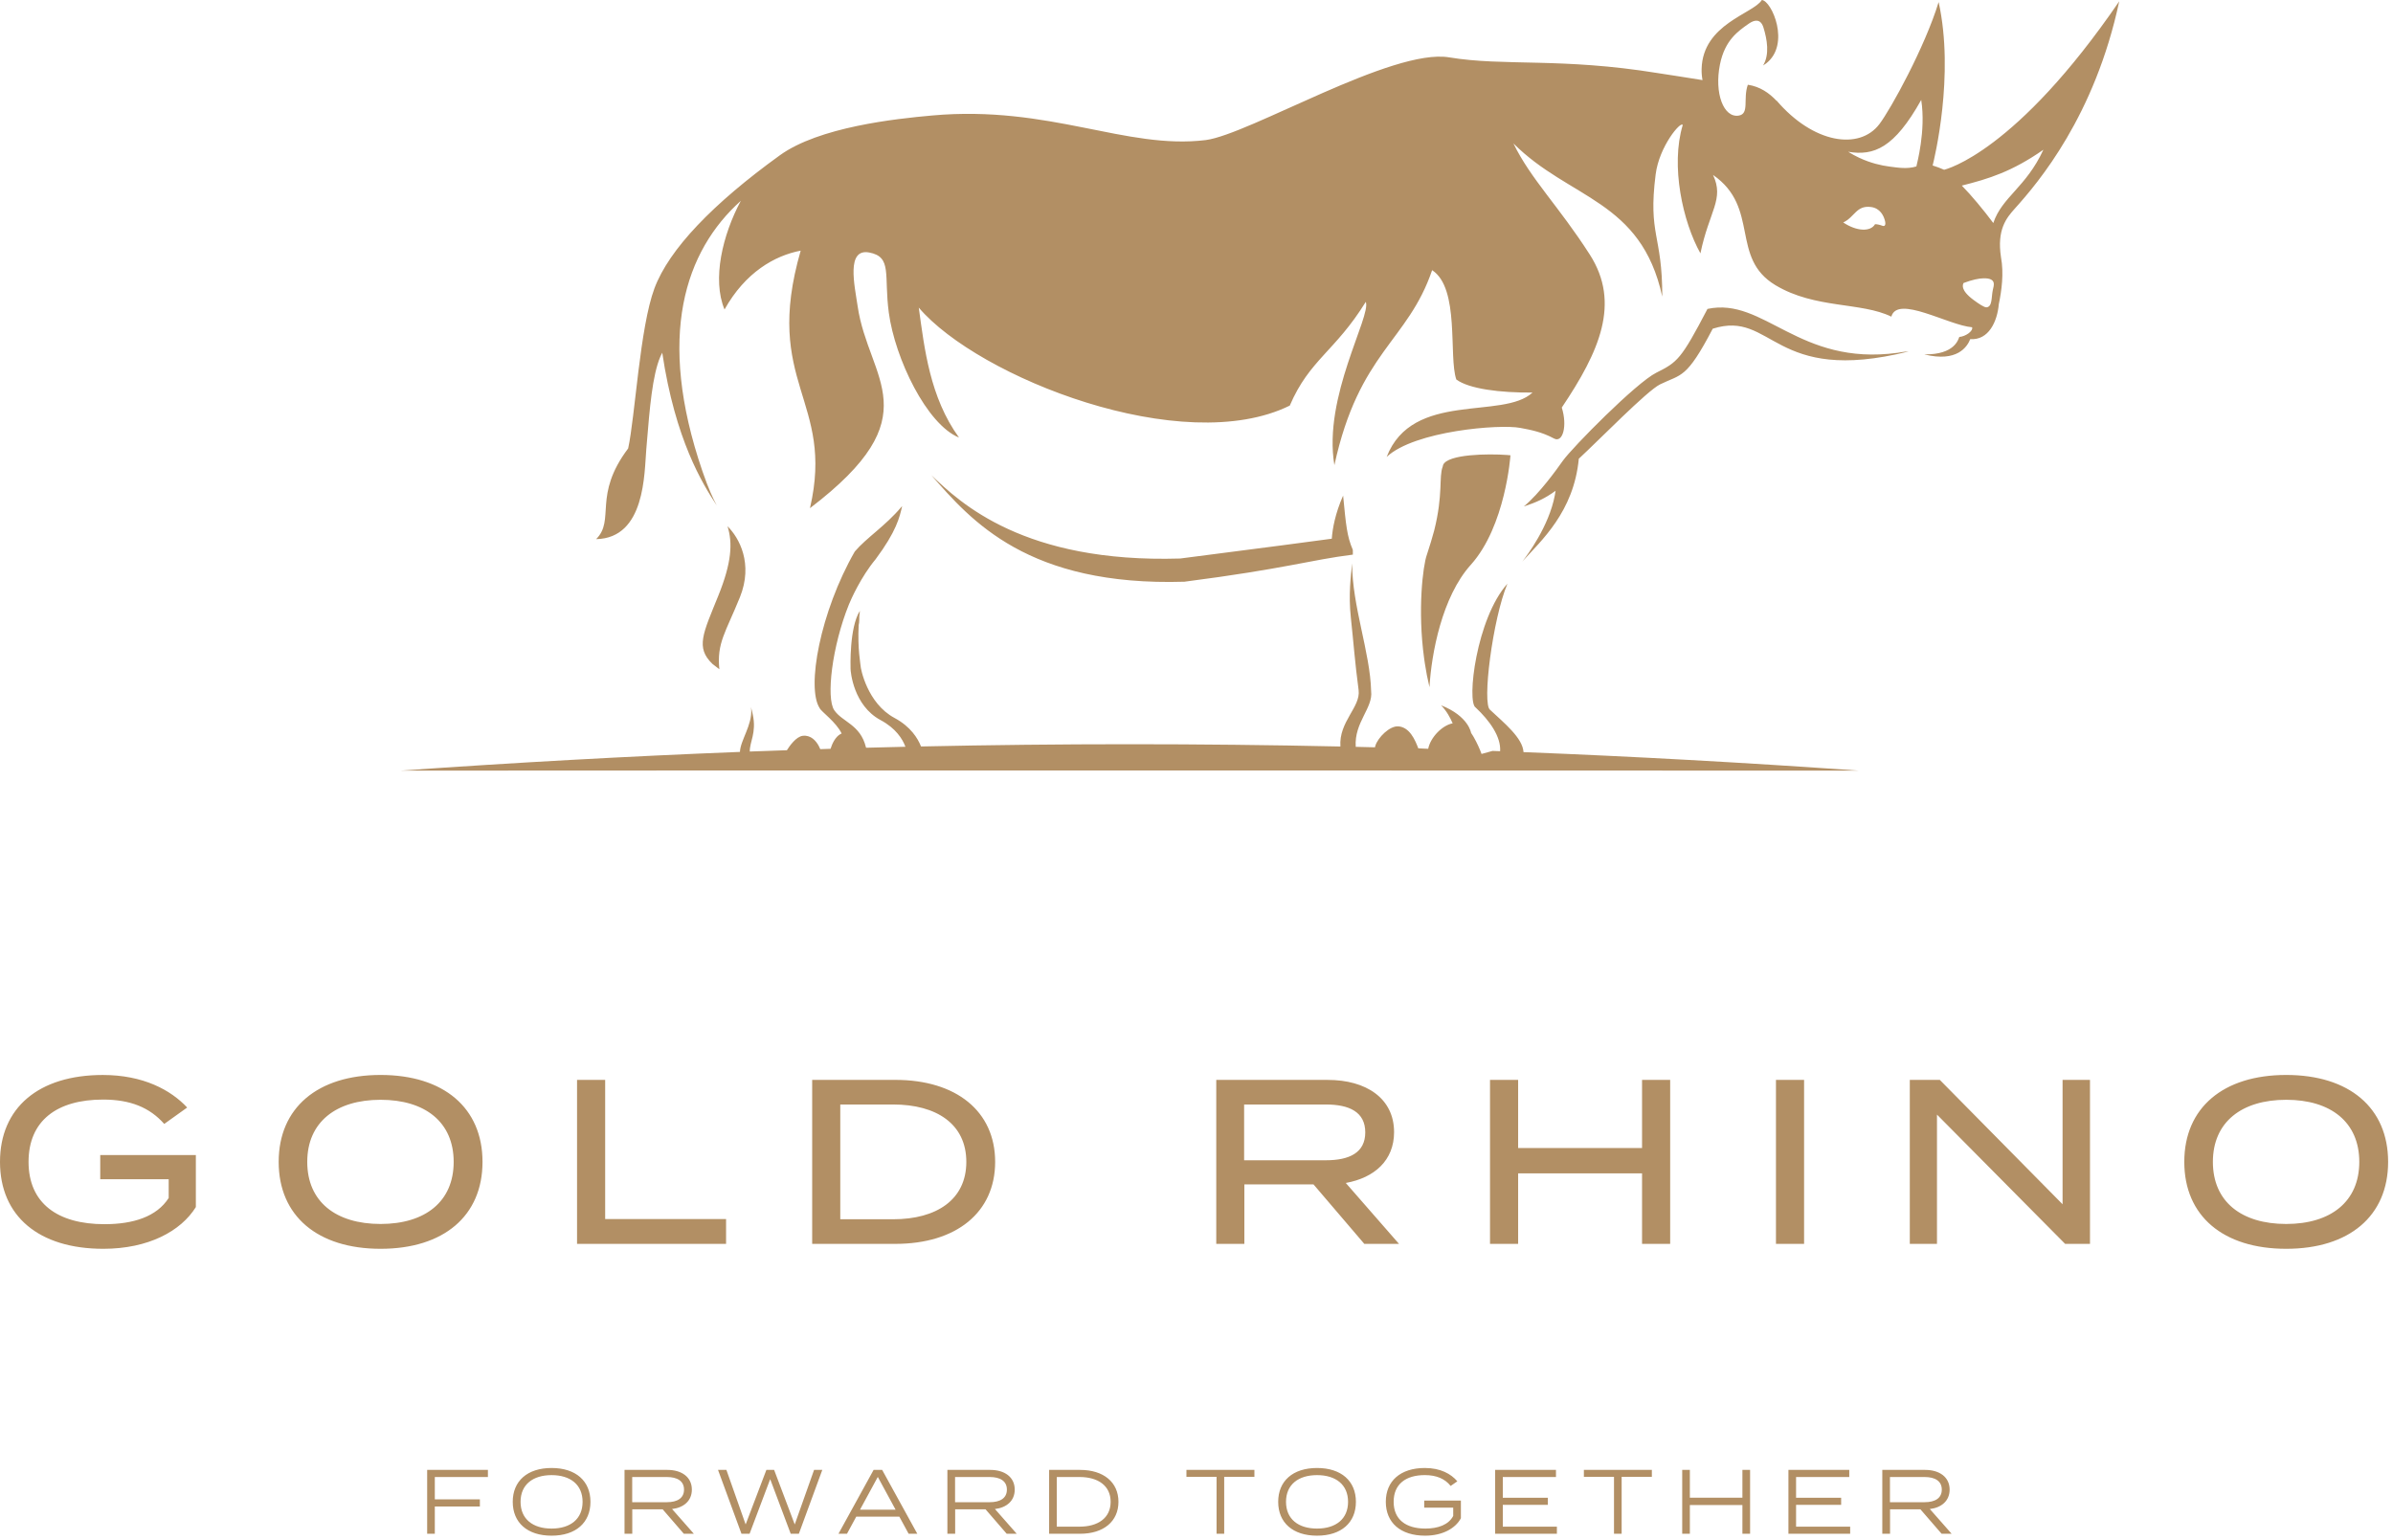
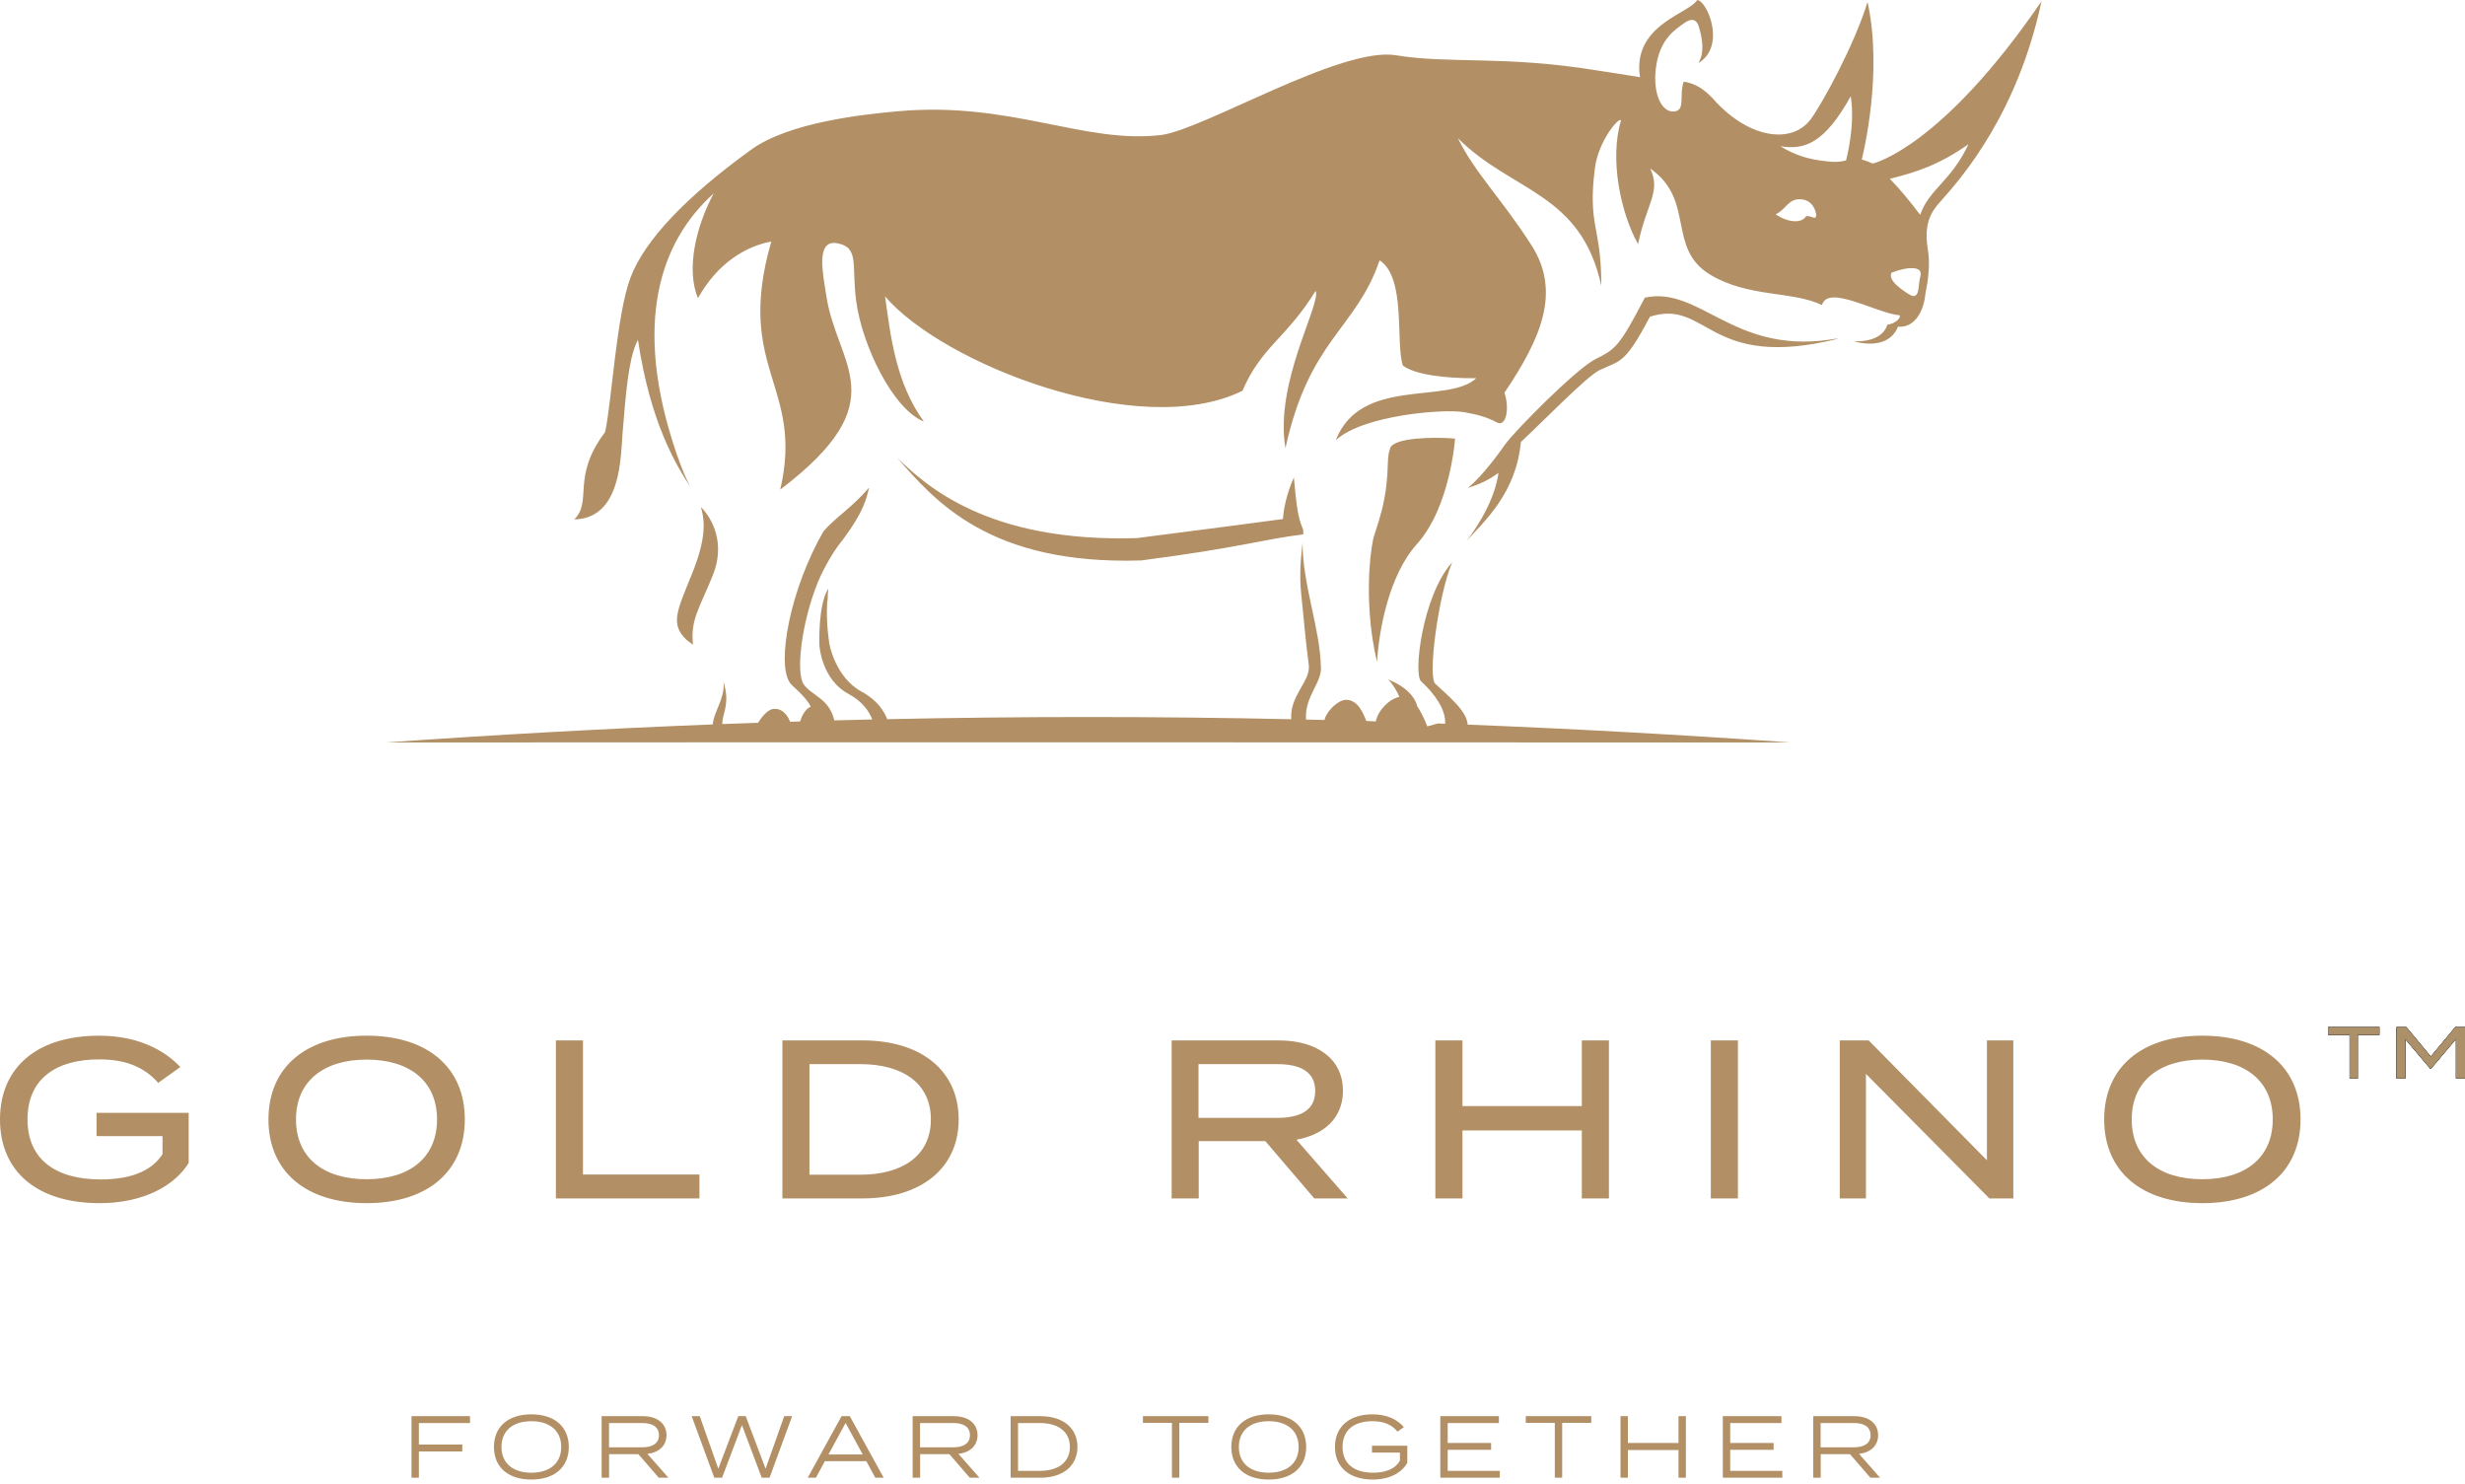
- <svg xmlns="http://www.w3.org/2000/svg" width="101px" height="65px" viewBox="0 0 101 65" version="1.1">
-   <g id="🗄-Symbols" stroke="none" stroke-width="1" fill="none" fill-rule="evenodd">
-     <g id="Logos-/-Rhino-(Negative)" transform="translate(-13, -1)" fill="#B28F64">
-       <path d="M36.28,62.964 C37.305,62.964 37.921,63.515 37.921,64.392 C37.921,65.271 37.305,65.821 36.28,65.821 C35.257,65.821 34.641,65.271 34.641,64.392 C34.641,63.515 35.257,62.964 36.28,62.964 Z M68.588,62.964 C69.612,62.964 70.228,63.515 70.228,64.392 C70.228,65.271 69.612,65.821 68.588,65.821 C67.564,65.821 66.948,65.271 66.948,64.392 C66.948,63.515 67.564,62.964 68.588,62.964 Z M73.137,62.964 C73.797,62.964 74.239,63.21 74.509,63.526 L74.227,63.722 C73.985,63.418 73.627,63.264 73.137,63.264 C72.333,63.264 71.821,63.645 71.821,64.392 C71.821,65.139 72.337,65.521 73.161,65.521 C73.696,65.521 74.135,65.363 74.335,64.989 L74.335,64.638 L73.111,64.638 L73.111,64.339 L74.659,64.339 L74.659,65.085 C74.435,65.505 73.897,65.821 73.149,65.821 C72.107,65.821 71.49,65.27 71.49,64.392 C71.49,63.514 72.107,62.964 73.137,62.964 Z M91.051,63.045 L91.051,63.345 L88.806,63.345 L88.806,64.22 L90.708,64.22 L90.708,64.519 L88.806,64.519 L88.806,65.44 L91.089,65.44 L91.089,65.74 L88.483,65.74 L88.483,63.045 L91.051,63.045 Z M65.944,63.045 L65.944,63.338 L64.669,63.338 L64.669,65.74 L64.347,65.74 L64.347,63.338 L63.075,63.338 L63.075,63.045 L65.944,63.045 Z M50.233,63.045 L51.716,65.74 L51.35,65.74 L50.957,65.017 L49.14,65.017 L48.748,65.74 L48.389,65.74 L49.872,63.045 L50.233,63.045 Z M82.719,63.045 L82.719,63.338 L81.444,63.338 L81.444,65.74 L81.121,65.74 L81.121,63.338 L79.85,63.338 L79.85,63.045 L82.719,63.045 Z M78.672,63.045 L78.672,63.345 L76.428,63.345 L76.428,64.22 L78.33,64.22 L78.33,64.519 L76.428,64.519 L76.428,65.44 L78.711,65.44 L78.711,65.74 L76.105,65.74 L76.105,63.045 L78.672,63.045 Z M94.254,63.045 C94.855,63.045 95.287,63.345 95.287,63.877 C95.287,64.346 94.948,64.639 94.451,64.696 L95.371,65.74 L94.948,65.74 L94.054,64.708 L92.772,64.708 L92.772,65.74 L92.445,65.74 L92.445,63.045 L94.254,63.045 Z M84.323,63.045 L84.323,64.219 L86.541,64.219 L86.541,63.045 L86.865,63.045 L86.865,65.74 L86.541,65.74 L86.541,64.527 L84.323,64.527 L84.323,65.74 L84,65.74 L84,63.045 L84.323,63.045 Z M33.593,63.045 L33.593,63.345 L31.352,63.345 L31.352,64.289 L33.254,64.289 L33.254,64.589 L31.352,64.589 L31.352,65.74 L31.029,65.74 L31.029,63.045 L33.593,63.045 Z M41.169,63.045 C41.769,63.045 42.201,63.345 42.201,63.877 C42.201,64.346 41.862,64.639 41.365,64.696 L42.285,65.74 L41.862,65.74 L40.969,64.708 L39.686,64.708 L39.686,65.74 L39.359,65.74 L39.359,63.045 L41.169,63.045 Z M58.59,63.045 C59.576,63.045 60.206,63.564 60.206,64.392 C60.206,65.22 59.576,65.74 58.59,65.74 L57.28,65.74 L57.28,63.045 L58.59,63.045 Z M54.796,63.045 C55.397,63.045 55.828,63.345 55.828,63.877 C55.828,64.346 55.489,64.639 54.993,64.696 L55.912,65.74 L55.489,65.74 L54.596,64.708 L53.314,64.708 L53.314,65.74 L52.986,65.74 L52.986,63.045 L54.796,63.045 Z M43.659,63.045 L44.471,65.347 L45.346,63.045 L45.673,63.045 L46.543,65.347 L47.359,63.045 L47.706,63.045 L46.717,65.74 L46.373,65.74 L45.507,63.434 L44.637,65.74 L44.295,65.74 L43.305,63.045 L43.659,63.045 Z M68.588,63.265 C67.794,63.265 67.278,63.669 67.278,64.392 C67.278,65.117 67.794,65.521 68.588,65.521 C69.381,65.521 69.897,65.117 69.897,64.392 C69.897,63.669 69.381,63.265 68.588,63.265 Z M36.28,63.265 C35.487,63.265 34.971,63.669 34.971,64.392 C34.971,65.117 35.487,65.521 36.28,65.521 C37.074,65.521 37.589,65.117 37.589,64.392 C37.589,63.669 37.074,63.265 36.28,63.265 Z M58.566,63.345 L57.604,63.345 L57.604,65.44 L58.566,65.44 C59.333,65.44 59.876,65.082 59.876,64.392 C59.876,63.703 59.333,63.345 58.566,63.345 Z M50.049,63.341 L49.298,64.724 L50.8,64.724 L50.049,63.341 Z M54.773,63.345 L53.31,63.345 L53.31,64.408 L54.773,64.408 C55.208,64.408 55.497,64.242 55.497,63.877 C55.497,63.511 55.208,63.345 54.773,63.345 Z M41.146,63.345 L39.683,63.345 L39.683,64.408 L41.146,64.408 C41.581,64.408 41.87,64.242 41.87,63.877 C41.87,63.511 41.581,63.345 41.146,63.345 Z M94.231,63.345 L92.768,63.345 L92.768,64.408 L94.231,64.408 C94.666,64.408 94.956,64.242 94.956,63.877 C94.956,63.511 94.666,63.345 94.231,63.345 Z M109.493,46.374 C112.153,46.374 113.794,47.76 113.794,50.043 C113.794,52.327 112.153,53.712 109.493,53.712 C106.832,53.712 105.191,52.327 105.191,50.043 C105.191,47.76 106.832,46.374 109.493,46.374 Z M29.064,46.374 C31.723,46.374 33.365,47.76 33.365,50.043 C33.365,52.327 31.723,53.712 29.064,53.712 C26.404,53.712 24.762,52.327 24.762,50.043 C24.762,47.76 26.404,46.374 29.064,46.374 Z M17.34,46.375 C19.041,46.375 20.208,47.007 20.9,47.749 L19.932,48.441 C19.318,47.749 18.507,47.413 17.35,47.413 C15.403,47.413 14.205,48.303 14.205,50.043 C14.205,51.783 15.423,52.673 17.41,52.673 C18.625,52.673 19.615,52.357 20.12,51.566 L20.12,50.775 L17.231,50.775 L17.231,49.756 L21.266,49.756 L21.266,51.951 C20.633,52.969 19.259,53.712 17.36,53.712 C14.631,53.712 13,52.327 13,50.043 C13,47.759 14.631,46.375 17.34,46.375 Z M69.04,46.583 C70.652,46.583 71.839,47.354 71.839,48.788 C71.839,49.984 71.008,50.715 69.801,50.933 L72.047,53.504 L70.583,53.504 L68.438,50.993 L65.52,50.993 L65.52,53.504 L64.334,53.504 L64.334,46.583 L69.04,46.583 Z M38.542,46.583 L38.542,52.456 L43.645,52.456 L43.645,53.504 L37.355,53.504 L37.355,46.583 L38.542,46.583 Z M77.075,46.582 L77.075,49.459 L82.305,49.459 L82.305,46.582 L83.492,46.582 L83.492,53.504 L82.305,53.504 L82.305,50.528 L77.075,50.528 L77.075,53.504 L75.888,53.504 L75.888,46.582 L77.075,46.582 Z M50.789,46.582 C53.36,46.582 55.002,47.907 55.002,50.043 C55.002,52.178 53.36,53.504 50.789,53.504 L47.279,53.504 L47.279,46.582 L50.789,46.582 Z M94.872,46.582 L100.054,51.832 L100.054,46.582 L101.211,46.582 L101.211,53.504 L100.162,53.504 L94.753,48.047 L94.753,53.504 L93.606,53.504 L93.606,46.582 L94.872,46.582 Z M89.144,46.582 L89.144,53.504 L87.957,53.504 L87.957,46.582 L89.144,46.582 Z M109.493,47.422 C107.613,47.422 106.398,48.363 106.398,50.043 C106.398,51.724 107.604,52.664 109.493,52.664 C111.371,52.664 112.577,51.724 112.577,50.043 C112.577,48.363 111.371,47.422 109.493,47.422 Z M29.064,47.422 C27.185,47.422 25.968,48.363 25.968,50.043 C25.968,51.724 27.175,52.664 29.064,52.664 C30.942,52.664 32.148,51.724 32.148,50.043 C32.148,48.363 30.942,47.422 29.064,47.422 Z M50.701,47.621 L48.465,47.621 L48.465,52.465 L50.701,52.465 C52.52,52.465 53.785,51.645 53.785,50.043 C53.785,48.44 52.52,47.621 50.701,47.621 Z M68.961,47.621 L65.51,47.621 L65.51,49.975 L68.961,49.975 C69.949,49.975 70.623,49.658 70.623,48.797 C70.623,47.937 69.949,47.621 68.961,47.621 Z M51.076,22.365 C50.967,22.839 50.837,23.422 49.956,24.606 C49.334,25.354 48.915,26.306 48.831,26.512 C48.113,28.287 47.863,30.466 48.21,30.976 C48.553,31.481 49.314,31.578 49.549,32.545 C49.548,32.544 49.549,32.545 49.55,32.547 L49.561,32.562 C50.112,32.548 50.664,32.534 51.215,32.521 C51.095,32.196 50.814,31.742 50.164,31.394 C49.021,30.781 48.899,29.352 48.899,29.229 C48.899,29.151 48.842,27.491 49.293,26.784 C49.283,26.866 49.275,26.948 49.268,27.028 C49.267,27.074 49.266,27.12 49.266,27.168 C49.266,27.245 49.257,27.319 49.241,27.391 C49.191,28.386 49.321,29.024 49.321,29.097 C49.321,29.22 49.607,30.689 50.75,31.302 C51.435,31.669 51.739,32.167 51.873,32.508 C57.73,32.383 63.6,32.381 69.574,32.51 C69.501,31.46 70.436,30.847 70.342,30.128 C70.178,28.881 70.137,28.209 70.014,27.065 C69.91,26.085 70.014,25.329 70.069,24.781 C70.066,26.576 70.833,28.547 70.87,30.169 C70.963,30.882 70.149,31.491 70.221,32.524 C70.492,32.53 70.762,32.537 71.032,32.544 L71.049,32.477 C71.158,32.13 71.655,31.627 72.026,31.66 C72.478,31.7 72.718,32.178 72.891,32.671 L72.859,32.585 C73.001,32.597 73.14,32.601 73.279,32.606 C73.377,32.117 73.878,31.611 74.312,31.532 C74.21,31.294 74.05,30.999 73.823,30.771 C73.824,30.771 73.825,30.772 73.826,30.772 C74.987,31.229 75.089,31.934 75.089,31.934 L75.089,31.934 L75.104,31.958 C75.126,31.991 75.149,32.027 75.172,32.065 L75.194,32.102 C75.198,32.109 75.202,32.116 75.206,32.123 C75.329,32.338 75.459,32.619 75.531,32.824 L75.996,32.696 C76.102,32.7 76.208,32.704 76.315,32.708 C76.355,32.098 75.875,31.42 75.28,30.863 C74.9,30.631 75.307,27.107 76.623,25.638 C76.001,27.117 75.537,30.747 75.896,30.966 C76.483,31.517 77.269,32.15 77.302,32.747 C81.922,32.929 86.627,33.189 91.457,33.528 C87.004,33.528 46.809,33.512 29.901,33.528 C34.729,33.189 39.49,32.924 44.231,32.738 C44.243,32.261 44.753,31.607 44.706,30.935 C44.703,30.904 44.698,30.873 44.694,30.842 C44.726,30.948 44.75,31.055 44.774,31.169 C44.935,31.935 44.637,32.313 44.646,32.722 L46.212,32.667 C46.321,32.493 46.601,32.089 46.885,32.058 C46.927,32.053 46.968,32.053 47.006,32.056 L47.116,32.078 C47.408,32.167 47.564,32.481 47.621,32.622 L48.056,32.607 C48.057,32.604 48.058,32.6 48.059,32.597 C48.072,32.554 48.089,32.506 48.11,32.455 C48.115,32.443 48.121,32.43 48.126,32.417 C48.135,32.397 48.144,32.377 48.154,32.357 C48.161,32.343 48.169,32.329 48.176,32.315 C48.182,32.304 48.188,32.293 48.194,32.282 C48.204,32.266 48.214,32.25 48.224,32.234 C48.235,32.217 48.247,32.199 48.259,32.182 C48.269,32.169 48.279,32.157 48.289,32.145 C48.3,32.13 48.313,32.115 48.326,32.101 C48.338,32.089 48.351,32.077 48.363,32.065 C48.378,32.052 48.393,32.039 48.408,32.027 C48.443,32.001 48.481,31.978 48.522,31.961 L48.444,32.002 C48.463,31.99 48.482,31.979 48.502,31.969 L48.522,31.961 C48.299,31.486 47.657,31.032 47.598,30.895 C47.026,30.037 47.618,26.821 49.078,24.279 C49.581,23.689 50.362,23.207 51.047,22.395 C51.057,22.384 51.066,22.375 51.076,22.365 Z M73.909,20.624 C74.104,20.166 75.822,20.147 76.594,20.204 C76.652,20.208 76.704,20.212 76.751,20.218 C76.751,20.218 76.549,23.206 75.076,24.842 C73.859,26.193 73.415,28.594 73.333,30.005 C73.253,29.671 73.189,29.337 73.139,29.008 C73.128,28.936 73.118,28.866 73.108,28.795 C72.824,26.726 73.06,24.882 73.218,24.431 C73.219,24.426 73.221,24.421 73.223,24.417 C73.351,24.028 73.453,23.689 73.533,23.39 C73.918,21.852 73.721,21.132 73.892,20.695 L73.892,20.695 Z M43.707,23.215 C44.197,23.697 44.801,24.79 44.229,26.209 C43.628,27.695 43.248,28.138 43.361,29.248 C43.269,29.176 43.173,29.102 43.072,29.026 C42.347,28.332 42.674,27.739 43.317,26.146 C43.883,24.745 43.927,23.921 43.707,23.215 Z M52.309,21.057 C53.525,22.226 56.221,24.776 62.81,24.575 C67.113,24.019 67.853,23.924 69.21,23.739 C69.241,23.306 69.355,22.675 69.688,21.919 C69.811,23.185 69.851,23.634 70.096,24.206 C70.098,24.223 70.098,24.243 70.099,24.264 L70.099,24.411 C68.28,24.639 67.293,24.999 62.991,25.554 C56.387,25.756 53.984,22.977 52.309,21.057 Z M85.067,14.039 C87.462,13.528 88.903,16.461 93.092,15.892 C93.261,15.869 93.357,15.841 93.558,15.835 C87.802,17.268 87.847,14.065 85.288,14.875 C84.171,17.013 83.967,16.782 83.066,17.224 C82.516,17.494 80.515,19.55 79.636,20.363 C79.422,22.612 78.044,23.824 77.252,24.701 L77.258,24.692 L77.276,24.671 C77.437,24.465 78.377,23.222 78.624,21.905 L78.655,21.716 C78.206,22.043 77.839,22.206 77.315,22.379 C77.985,21.819 78.685,20.839 78.961,20.45 C79.37,19.879 82.058,17.156 82.903,16.734 C83.801,16.285 83.95,16.176 85.067,14.039 Z M87.361,1 C87.779,1.033 88.581,2.866 87.545,3.675 C87.498,3.704 87.456,3.734 87.413,3.764 C87.697,3.3 87.582,2.658 87.43,2.164 C87.307,1.766 87.032,1.845 86.816,1.995 C86.363,2.311 85.799,2.69 85.592,3.726 C85.35,4.938 85.749,5.977 86.38,5.88 C86.852,5.808 86.557,5.174 86.77,4.577 C87.287,4.655 87.669,4.924 87.987,5.26 C87.985,5.253 87.982,5.246 87.979,5.24 C89.538,7.066 91.481,7.348 92.323,6.238 C92.807,5.599 94.244,2.985 94.823,1.087 C95.505,4.183 94.636,7.724 94.57,7.985 C94.747,8.04 94.908,8.1 95.053,8.166 C95.15,8.143 98.098,7.41 102.445,1.056 C101.413,5.897 99.035,8.698 98.039,9.804 C97.68,10.203 97.278,10.695 97.454,11.855 C97.582,12.537 97.48,13.276 97.363,13.836 C97.298,14.576 96.932,15.371 96.157,15.314 C96.032,15.638 95.601,16.305 94.215,15.958 C95.522,15.978 95.654,15.305 95.695,15.223 C95.96,15.202 96.285,14.977 96.236,14.814 C95.236,14.733 93.082,13.437 92.827,14.366 C91.55,13.742 89.611,14.043 87.936,13.038 C86.007,11.88 87.296,9.767 85.301,8.384 C85.785,9.413 85.141,9.896 84.769,11.694 C84.023,10.363 83.503,7.996 84.022,6.278 C83.948,6.092 83.03,7.175 82.879,8.361 C82.552,10.934 83.164,10.893 83.158,13.519 C82.266,9.423 79.244,9.423 76.876,7.054 C77.611,8.565 78.795,9.708 80.102,11.75 C81.409,13.793 80.51,15.835 78.917,18.203 C79.162,18.979 78.958,19.708 78.591,19.51 C78.06,19.224 77.591,19.143 77.161,19.061 C76.304,18.897 72.71,19.183 71.526,20.286 C72.616,17.482 76.427,18.734 77.682,17.57 C76.314,17.581 75.007,17.417 74.466,17.019 C74.131,16.047 74.624,13.169 73.445,12.404 C72.417,15.424 70.362,15.855 69.32,20.633 C68.831,17.754 70.883,14.349 70.645,13.741 C69.349,15.838 68.27,16.178 67.437,18.12 C62.925,20.344 54.292,16.937 51.778,13.985 C52.016,15.702 52.244,17.771 53.476,19.469 C52.112,18.916 50.775,16.132 50.514,14.201 C50.3,12.609 50.667,11.843 49.687,11.658 C48.707,11.475 49.068,13.041 49.198,13.925 C49.657,17.057 52.332,18.53 47.186,22.45 C48.248,17.877 45.175,17.192 46.794,11.58 C45.686,11.791 44.451,12.505 43.58,14.063 C43.048,12.791 43.497,10.912 44.269,9.475 C41.915,11.587 40.69,15.182 42.65,20.899 C42.905,21.641 43.098,22.049 43.252,22.335 C42.649,21.416 41.501,19.57 40.951,15.887 L40.951,15.887 L40.874,16.047 C40.531,16.842 40.419,18.269 40.303,19.663 L40.278,19.96 C40.192,20.963 40.244,23.717 38.161,23.757 C38.977,22.941 38.013,21.919 39.512,19.929 C39.805,18.597 40.004,14.823 40.622,13.17 C41.24,11.518 43.092,9.593 45.913,7.556 C47.567,6.361 50.783,6.014 52.351,5.874 C57.305,5.43 60.52,7.327 63.893,6.912 C65.743,6.666 71.771,3.022 74.163,3.421 C76.481,3.807 78.883,3.421 82.969,4.085 C83.203,4.123 84.373,4.299 84.857,4.381 C84.829,4.232 84.815,4.075 84.819,3.91 C84.866,2.006 87.007,1.579 87.361,1 Z M96.721,12.747 C96.516,12.751 96.241,12.808 95.876,12.945 C95.843,13.011 95.726,13.238 96.297,13.661 C96.513,13.821 96.754,13.984 96.848,13.972 C97.095,13.942 97.043,13.554 97.11,13.238 C97.145,13.067 97.291,12.737 96.721,12.747 Z M91.963,9.737 C91.347,9.66 91.282,10.163 90.796,10.39 C91.347,10.759 91.94,10.801 92.139,10.464 C92.21,10.458 92.346,10.491 92.454,10.531 C92.583,10.579 92.584,10.431 92.565,10.348 C92.509,10.098 92.348,9.785 91.963,9.737 Z M99.244,7.32 C97.927,8.24 96.947,8.546 95.801,8.834 C96.194,9.23 96.734,9.882 97.13,10.414 C97.498,9.312 98.509,8.913 99.244,7.32 Z M94.088,5.217 C92.945,7.26 92.087,7.586 91.003,7.406 C91.163,7.505 91.322,7.591 91.477,7.663 C91.959,7.887 92.404,7.987 92.75,8.031 C93.08,8.072 93.486,8.148 93.884,8.025 C93.9,7.929 94.292,6.524 94.088,5.217 Z" id="gold-rhino-white" />
+ <svg xmlns="http://www.w3.org/2000/svg" width="108px" height="65px" viewBox="0 0 108 65" version="1.1">
+   <g id="Page-1" stroke="none" stroke-width="1" fill="none" fill-rule="evenodd">
+     <g id="gold-rhino" fill-rule="nonzero">
+       <path d="M23.28,61.964 C24.305,61.964 24.921,62.515 24.921,63.392 C24.921,64.271 24.305,64.821 23.28,64.821 C22.257,64.821 21.641,64.271 21.641,63.392 C21.641,62.515 22.257,61.964 23.28,61.964 Z M55.588,61.964 C56.612,61.964 57.228,62.515 57.228,63.392 C57.228,64.271 56.612,64.821 55.588,64.821 C54.564,64.821 53.948,64.271 53.948,63.392 C53.948,62.515 54.564,61.964 55.588,61.964 Z M60.137,61.964 C60.797,61.964 61.239,62.21 61.509,62.526 L61.227,62.722 C60.985,62.418 60.627,62.264 60.137,62.264 C59.333,62.264 58.821,62.645 58.821,63.392 C58.821,64.139 59.337,64.521 60.161,64.521 C60.696,64.521 61.135,64.363 61.335,63.989 L61.335,63.638 L60.111,63.638 L60.111,63.339 L61.659,63.339 L61.659,64.085 C61.435,64.505 60.897,64.821 60.149,64.821 C59.107,64.821 58.49,64.27 58.49,63.392 C58.49,62.514 59.107,61.964 60.137,61.964 Z M78.051,62.045 L78.051,62.345 L75.806,62.345 L75.806,63.22 L77.708,63.22 L77.708,63.519 L75.806,63.519 L75.806,64.44 L78.089,64.44 L78.089,64.74 L75.483,64.74 L75.483,62.045 L78.051,62.045 Z M52.944,62.045 L52.944,62.338 L51.669,62.338 L51.669,64.74 L51.347,64.74 L51.347,62.338 L50.075,62.338 L50.075,62.045 L52.944,62.045 Z M37.233,62.045 L38.716,64.74 L38.35,64.74 L37.957,64.017 L36.14,64.017 L35.748,64.74 L35.389,64.74 L36.872,62.045 L37.233,62.045 Z M69.719,62.045 L69.719,62.338 L68.444,62.338 L68.444,64.74 L68.121,64.74 L68.121,62.338 L66.85,62.338 L66.85,62.045 L69.719,62.045 Z M65.672,62.045 L65.672,62.345 L63.428,62.345 L63.428,63.22 L65.33,63.22 L65.33,63.519 L63.428,63.519 L63.428,64.44 L65.711,64.44 L65.711,64.74 L63.105,64.74 L63.105,62.045 L65.672,62.045 Z M81.254,62.045 C81.855,62.045 82.287,62.345 82.287,62.877 C82.287,63.346 81.948,63.639 81.451,63.696 L82.371,64.74 L81.948,64.74 L81.054,63.708 L79.772,63.708 L79.772,64.74 L79.445,64.74 L79.445,62.045 L81.254,62.045 Z M71.323,62.045 L71.323,63.219 L73.541,63.219 L73.541,62.045 L73.865,62.045 L73.865,64.74 L73.541,64.74 L73.541,63.527 L71.323,63.527 L71.323,64.74 L71,64.74 L71,62.045 L71.323,62.045 Z M20.593,62.045 L20.593,62.345 L18.352,62.345 L18.352,63.289 L20.254,63.289 L20.254,63.589 L18.352,63.589 L18.352,64.74 L18.029,64.74 L18.029,62.045 L20.593,62.045 Z M28.169,62.045 C28.769,62.045 29.201,62.345 29.201,62.877 C29.201,63.346 28.862,63.639 28.365,63.696 L29.285,64.74 L28.862,64.74 L27.969,63.708 L26.686,63.708 L26.686,64.74 L26.359,64.74 L26.359,62.045 L28.169,62.045 Z M45.59,62.045 C46.576,62.045 47.206,62.564 47.206,63.392 C47.206,64.22 46.576,64.74 45.59,64.74 L44.28,64.74 L44.28,62.045 L45.59,62.045 Z M41.796,62.045 C42.397,62.045 42.828,62.345 42.828,62.877 C42.828,63.346 42.489,63.639 41.993,63.696 L42.912,64.74 L42.489,64.74 L41.596,63.708 L40.314,63.708 L40.314,64.74 L39.986,64.74 L39.986,62.045 L41.796,62.045 Z M30.659,62.045 L31.471,64.347 L32.346,62.045 L32.673,62.045 L33.543,64.347 L34.359,62.045 L34.706,62.045 L33.717,64.74 L33.373,64.74 L32.507,62.434 L31.637,64.74 L31.295,64.74 L30.305,62.045 L30.659,62.045 Z M55.588,62.265 C54.794,62.265 54.278,62.669 54.278,63.392 C54.278,64.117 54.794,64.521 55.588,64.521 C56.381,64.521 56.897,64.117 56.897,63.392 C56.897,62.669 56.381,62.265 55.588,62.265 Z M23.28,62.265 C22.487,62.265 21.971,62.669 21.971,63.392 C21.971,64.117 22.487,64.521 23.28,64.521 C24.074,64.521 24.589,64.117 24.589,63.392 C24.589,62.669 24.074,62.265 23.28,62.265 Z M45.566,62.345 L44.604,62.345 L44.604,64.44 L45.566,64.44 C46.333,64.44 46.876,64.082 46.876,63.392 C46.876,62.703 46.333,62.345 45.566,62.345 Z M37.049,62.341 L36.298,63.724 L37.8,63.724 L37.049,62.341 Z M41.773,62.345 L40.31,62.345 L40.31,63.408 L41.773,63.408 C42.208,63.408 42.497,63.242 42.497,62.877 C42.497,62.511 42.208,62.345 41.773,62.345 Z M28.146,62.345 L26.683,62.345 L26.683,63.408 L28.146,63.408 C28.581,63.408 28.87,63.242 28.87,62.877 C28.87,62.511 28.581,62.345 28.146,62.345 Z M81.231,62.345 L79.768,62.345 L79.768,63.408 L81.231,63.408 C81.666,63.408 81.956,63.242 81.956,62.877 C81.956,62.511 81.666,62.345 81.231,62.345 Z M96.493,45.374 C99.153,45.374 100.794,46.76 100.794,49.043 C100.794,51.327 99.153,52.712 96.493,52.712 C93.832,52.712 92.191,51.327 92.191,49.043 C92.191,46.76 93.832,45.374 96.493,45.374 Z M16.064,45.374 C18.723,45.374 20.365,46.76 20.365,49.043 C20.365,51.327 18.723,52.712 16.064,52.712 C13.404,52.712 11.762,51.327 11.762,49.043 C11.762,46.76 13.404,45.374 16.064,45.374 Z M4.34,45.375 C6.041,45.375 7.208,46.007 7.9,46.749 L6.932,47.441 C6.318,46.749 5.507,46.413 4.35,46.413 C2.403,46.413 1.205,47.303 1.205,49.043 C1.205,50.783 2.423,51.673 4.41,51.673 C5.625,51.673 6.615,51.357 7.12,50.566 L7.12,49.775 L4.231,49.775 L4.231,48.756 L8.266,48.756 L8.266,50.951 C7.633,51.969 6.259,52.712 4.36,52.712 C1.631,52.712 0,51.327 0,49.043 C0,46.759 1.631,45.375 4.34,45.375 Z M56.04,45.583 C57.652,45.583 58.839,46.354 58.839,47.788 C58.839,48.984 58.008,49.715 56.801,49.933 L59.047,52.504 L57.583,52.504 L55.438,49.993 L52.52,49.993 L52.52,52.504 L51.334,52.504 L51.334,45.583 L56.04,45.583 Z M25.542,45.583 L25.542,51.456 L30.645,51.456 L30.645,52.504 L24.355,52.504 L24.355,45.583 L25.542,45.583 Z M64.075,45.582 L64.075,48.459 L69.305,48.459 L69.305,45.582 L70.492,45.582 L70.492,52.504 L69.305,52.504 L69.305,49.528 L64.075,49.528 L64.075,52.504 L62.888,52.504 L62.888,45.582 L64.075,45.582 Z M37.789,45.582 C40.36,45.582 42.002,46.907 42.002,49.043 C42.002,51.178 40.36,52.504 37.789,52.504 L34.279,52.504 L34.279,45.582 L37.789,45.582 Z M81.872,45.582 L87.054,50.832 L87.054,45.582 L88.211,45.582 L88.211,52.504 L87.162,52.504 L81.753,47.047 L81.753,52.504 L80.606,52.504 L80.606,45.582 L81.872,45.582 Z M76.144,45.582 L76.144,52.504 L74.957,52.504 L74.957,45.582 L76.144,45.582 Z M96.493,46.422 C94.613,46.422 93.398,47.363 93.398,49.043 C93.398,50.724 94.604,51.664 96.493,51.664 C98.371,51.664 99.577,50.724 99.577,49.043 C99.577,47.363 98.371,46.422 96.493,46.422 Z M16.064,46.422 C14.185,46.422 12.969,47.363 12.969,49.043 C12.969,50.724 14.175,51.664 16.064,51.664 C17.942,51.664 19.148,50.724 19.148,49.043 C19.148,47.363 17.942,46.422 16.064,46.422 Z M37.701,46.621 L35.465,46.621 L35.465,51.465 L37.701,51.465 C39.52,51.465 40.785,50.645 40.785,49.043 C40.785,47.44 39.52,46.621 37.701,46.621 Z M55.961,46.621 L52.51,46.621 L52.51,48.975 L55.961,48.975 C56.949,48.975 57.623,48.658 57.623,47.797 C57.623,46.937 56.949,46.621 55.961,46.621 Z M38.076,21.365 C37.967,21.839 37.837,22.422 36.956,23.606 C36.334,24.354 35.915,25.306 35.831,25.512 C35.113,27.287 34.863,29.466 35.21,29.976 C35.553,30.481 36.314,30.578 36.549,31.545 C36.548,31.544 36.549,31.545 36.55,31.547 L36.561,31.562 C37.112,31.548 37.664,31.534 38.215,31.521 C38.095,31.196 37.814,30.742 37.164,30.394 C36.021,29.781 35.899,28.352 35.899,28.229 C35.899,28.151 35.842,26.491 36.293,25.784 C36.283,25.866 36.275,25.948 36.268,26.028 C36.267,26.074 36.266,26.12 36.266,26.168 C36.266,26.245 36.257,26.319 36.241,26.391 C36.191,27.386 36.321,28.024 36.321,28.097 C36.321,28.22 36.607,29.689 37.75,30.302 C38.435,30.669 38.739,31.167 38.873,31.508 C44.73,31.383 50.6,31.381 56.574,31.51 C56.501,30.46 57.436,29.847 57.342,29.128 C57.178,27.881 57.137,27.209 57.014,26.065 C56.91,25.085 57.014,24.329 57.069,23.781 C57.066,25.576 57.833,27.547 57.87,29.169 C57.963,29.882 57.149,30.491 57.221,31.524 C57.492,31.53 57.762,31.537 58.032,31.544 L58.049,31.477 C58.158,31.13 58.655,30.627 59.026,30.66 C59.478,30.7 59.718,31.178 59.891,31.671 L59.859,31.585 C60.001,31.597 60.14,31.601 60.279,31.606 C60.377,31.117 60.878,30.611 61.312,30.532 C61.21,30.294 61.05,29.999 60.823,29.771 C60.824,29.771 60.825,29.772 60.826,29.772 C61.987,30.229 62.089,30.934 62.089,30.934 L62.089,30.934 L62.104,30.958 C62.126,30.991 62.149,31.027 62.172,31.065 L62.194,31.102 C62.198,31.109 62.202,31.116 62.206,31.123 C62.329,31.338 62.459,31.619 62.531,31.824 L62.996,31.696 C63.102,31.7 63.208,31.704 63.315,31.708 C63.355,31.098 62.875,30.42 62.28,29.863 C61.9,29.631 62.307,26.107 63.623,24.638 C63.001,26.117 62.537,29.747 62.896,29.966 C63.483,30.517 64.269,31.15 64.302,31.747 C68.922,31.929 73.627,32.189 78.457,32.528 C74.004,32.528 33.809,32.512 16.901,32.528 C21.729,32.189 26.49,31.924 31.231,31.738 C31.243,31.261 31.753,30.607 31.706,29.935 C31.703,29.904 31.698,29.873 31.694,29.842 C31.726,29.948 31.75,30.055 31.774,30.169 C31.935,30.935 31.637,31.313 31.646,31.722 L33.212,31.667 C33.321,31.493 33.601,31.089 33.885,31.058 C33.927,31.053 33.968,31.053 34.006,31.056 L34.116,31.078 C34.408,31.167 34.564,31.481 34.621,31.622 L35.056,31.607 C35.057,31.604 35.058,31.6 35.059,31.597 C35.072,31.554 35.089,31.506 35.11,31.455 C35.115,31.443 35.121,31.43 35.126,31.417 C35.135,31.397 35.144,31.377 35.154,31.357 C35.161,31.343 35.169,31.329 35.176,31.315 C35.182,31.304 35.188,31.293 35.194,31.282 C35.204,31.266 35.214,31.25 35.224,31.234 C35.235,31.217 35.247,31.199 35.259,31.182 C35.269,31.169 35.279,31.157 35.289,31.145 C35.3,31.13 35.313,31.115 35.326,31.101 C35.338,31.089 35.351,31.077 35.363,31.065 C35.378,31.052 35.393,31.039 35.408,31.027 C35.443,31.001 35.481,30.978 35.522,30.961 L35.444,31.002 C35.463,30.99 35.482,30.979 35.502,30.969 L35.522,30.961 C35.299,30.486 34.657,30.032 34.598,29.895 C34.026,29.037 34.618,25.821 36.078,23.279 C36.581,22.689 37.362,22.207 38.047,21.395 C38.057,21.384 38.066,21.375 38.076,21.365 Z M60.909,19.624 C61.104,19.166 62.822,19.147 63.594,19.204 C63.652,19.208 63.704,19.212 63.751,19.218 C63.751,19.218 63.549,22.206 62.076,23.842 C60.859,25.193 60.415,27.594 60.333,29.005 C60.253,28.671 60.189,28.337 60.139,28.008 C60.128,27.936 60.118,27.866 60.108,27.795 C59.824,25.726 60.06,23.882 60.218,23.431 C60.219,23.426 60.221,23.421 60.223,23.417 C60.351,23.028 60.453,22.689 60.533,22.39 C60.918,20.852 60.721,20.132 60.892,19.695 L60.892,19.695 L60.909,19.624 Z M30.707,22.215 C31.197,22.697 31.801,23.79 31.229,25.209 C30.628,26.695 30.248,27.138 30.361,28.248 C30.269,28.176 30.173,28.102 30.072,28.026 C29.347,27.332 29.674,26.739 30.317,25.146 C30.883,23.745 30.927,22.921 30.707,22.215 Z M39.309,20.057 C40.525,21.226 43.221,23.776 49.81,23.575 C54.113,23.019 54.853,22.924 56.21,22.739 C56.241,22.306 56.355,21.675 56.688,20.919 C56.811,22.185 56.851,22.634 57.096,23.206 C57.098,23.223 57.098,23.243 57.099,23.264 L57.099,23.411 C55.28,23.639 54.293,23.999 49.991,24.554 C43.387,24.756 40.984,21.977 39.309,20.057 Z M72.067,13.039 C74.462,12.528 75.903,15.461 80.092,14.892 C80.261,14.869 80.357,14.841 80.558,14.835 C74.802,16.268 74.847,13.065 72.288,13.875 C71.171,16.013 70.967,15.782 70.066,16.224 C69.516,16.494 67.515,18.55 66.636,19.363 C66.422,21.612 65.044,22.824 64.252,23.701 L64.258,23.692 L64.276,23.671 C64.437,23.465 65.377,22.222 65.624,20.905 L65.655,20.716 C65.206,21.043 64.839,21.206 64.315,21.379 C64.985,20.819 65.685,19.839 65.961,19.45 C66.37,18.879 69.058,16.156 69.903,15.734 C70.801,15.285 70.95,15.176 72.067,13.039 Z M74.361,0 C74.779,0.033 75.581,1.866 74.545,2.675 C74.498,2.704 74.456,2.734 74.413,2.764 C74.697,2.3 74.582,1.658 74.43,1.164 C74.307,0.766 74.032,0.845 73.816,0.995 C73.363,1.311 72.799,1.69 72.592,2.726 C72.35,3.938 72.749,4.977 73.38,4.88 C73.852,4.808 73.557,4.174 73.77,3.577 C74.287,3.655 74.669,3.924 74.987,4.26 C74.985,4.253 74.982,4.246 74.979,4.24 C76.538,6.066 78.481,6.348 79.323,5.238 C79.807,4.599 81.244,1.985 81.823,0.087 C82.505,3.183 81.636,6.724 81.57,6.985 C81.747,7.04 81.908,7.1 82.053,7.166 C82.15,7.143 85.098,6.41 89.445,0.056 C88.413,4.897 86.035,7.698 85.039,8.804 C84.68,9.203 84.278,9.695 84.454,10.855 C84.582,11.537 84.48,12.276 84.363,12.836 C84.298,13.576 83.932,14.371 83.157,14.314 C83.032,14.638 82.601,15.305 81.215,14.958 C82.522,14.978 82.654,14.305 82.695,14.223 C82.96,14.202 83.285,13.977 83.236,13.814 C82.236,13.733 80.082,12.437 79.827,13.366 C78.55,12.742 76.611,13.043 74.936,12.038 C73.007,10.88 74.296,8.767 72.301,7.384 C72.785,8.413 72.141,8.896 71.769,10.694 C71.023,9.363 70.503,6.996 71.022,5.278 C70.948,5.092 70.03,6.175 69.879,7.361 C69.552,9.934 70.164,9.893 70.158,12.519 C69.266,8.423 66.244,8.423 63.876,6.054 C64.611,7.565 65.795,8.708 67.102,10.75 C68.409,12.793 67.51,14.835 65.917,17.203 C66.162,17.979 65.958,18.708 65.591,18.51 C65.06,18.224 64.591,18.143 64.161,18.061 C63.304,17.897 59.71,18.183 58.526,19.286 C59.616,16.482 63.427,17.734 64.682,16.57 C63.314,16.581 62.007,16.417 61.466,16.019 C61.131,15.047 61.624,12.169 60.445,11.404 C59.417,14.424 57.362,14.855 56.32,19.633 C55.831,16.754 57.883,13.349 57.645,12.741 C56.349,14.838 55.27,15.178 54.437,17.12 C49.925,19.344 41.292,15.937 38.778,12.985 C39.016,14.702 39.244,16.771 40.476,18.469 C39.112,17.916 37.775,15.132 37.514,13.201 C37.3,11.609 37.667,10.843 36.687,10.658 C35.707,10.475 36.068,12.041 36.198,12.925 C36.657,16.057 39.332,17.53 34.186,21.45 C35.248,16.877 32.175,16.192 33.794,10.58 C32.686,10.791 31.451,11.505 30.58,13.063 C30.048,11.791 30.497,9.912 31.269,8.475 C28.915,10.587 27.69,14.182 29.65,19.899 C29.905,20.641 30.098,21.049 30.252,21.335 C29.649,20.416 28.501,18.57 27.951,14.887 L27.951,14.887 L27.874,15.047 C27.531,15.842 27.419,17.269 27.303,18.663 L27.278,18.96 C27.192,19.963 27.244,22.717 25.161,22.757 C25.977,21.941 25.013,20.919 26.512,18.929 C26.805,17.597 27.004,13.823 27.622,12.17 C28.24,10.518 30.092,8.593 32.913,6.556 C34.567,5.361 37.783,5.014 39.351,4.874 C44.305,4.43 47.52,6.327 50.893,5.912 C52.743,5.666 58.771,2.022 61.163,2.421 C63.481,2.807 65.883,2.421 69.969,3.085 C70.203,3.123 71.373,3.299 71.857,3.381 C71.829,3.232 71.815,3.075 71.819,2.91 C71.866,1.006 74.007,0.579 74.361,0 Z M83.721,11.747 C83.516,11.751 83.241,11.808 82.876,11.945 C82.843,12.011 82.726,12.238 83.297,12.661 C83.513,12.821 83.754,12.984 83.848,12.972 C84.095,12.942 84.043,12.554 84.11,12.238 C84.145,12.067 84.291,11.737 83.721,11.747 Z M78.963,8.737 C78.347,8.66 78.282,9.163 77.796,9.39 C78.347,9.759 78.94,9.801 79.139,9.464 C79.21,9.458 79.346,9.491 79.454,9.531 C79.583,9.579 79.584,9.431 79.565,9.348 C79.509,9.098 79.348,8.785 78.963,8.737 Z M86.244,6.32 C84.927,7.24 83.947,7.546 82.801,7.834 C83.194,8.23 83.734,8.882 84.13,9.414 C84.498,8.312 85.509,7.913 86.244,6.32 Z M81.088,4.217 C79.945,6.26 79.087,6.586 78.003,6.406 C78.163,6.505 78.322,6.591 78.477,6.663 C78.959,6.887 79.404,6.987 79.75,7.031 C80.08,7.072 80.486,7.148 80.884,7.025 C80.9,6.929 81.292,5.524 81.088,4.217 Z" id="gold-rhino-white" fill="#B28F64" />
+       <g id="TM" transform="translate(102, 45)">
+         <g id="path-1-link" fill="#000000">
+           <path d="M1.301,2.25 L1.301,0.338 L2.25,0.338 L2.25,0 L0,0 L0,0.338 L0.943,0.338 L0.943,2.25 L1.301,2.25 Z M3.383,2.25 L3.383,0.524 L4.482,1.823 L4.505,1.823 L5.604,0.524 L5.604,2.25 L6,2.25 L6,0 L5.574,0 L4.502,1.289 L3.429,0 L3,0 L3,2.25 L3.383,2.25 Z" id="path-1" />
+         </g>
+         <g id="path-1-link" fill="#000000">
+           <path d="M1.301,2.25 L1.301,0.338 L2.25,0.338 L2.25,0 L0,0 L0,0.338 L0.943,0.338 L0.943,2.25 L1.301,2.25 Z M3.383,2.25 L3.383,0.524 L4.482,1.823 L4.505,1.823 L5.604,0.524 L5.604,2.25 L6,2.25 L6,0 L5.574,0 L4.502,1.289 L3.429,0 L3,0 L3,2.25 L3.383,2.25 Z" id="path-1" />
+         </g>
+         <g id="path-1-link" fill="#AC906A">
+           <path d="M1.301,2.25 L1.301,0.338 L2.25,0.338 L2.25,0 L0,0 L0,0.338 L0.943,0.338 L0.943,2.25 L1.301,2.25 Z M3.383,2.25 L3.383,0.524 L4.482,1.823 L4.505,1.823 L5.604,0.524 L5.604,2.25 L6,2.25 L6,0 L5.574,0 L4.502,1.289 L3.429,0 L3,0 L3,2.25 L3.383,2.25 Z" id="path-1" />
+         </g>
+       </g>
    </g>
  </g>
</svg>
